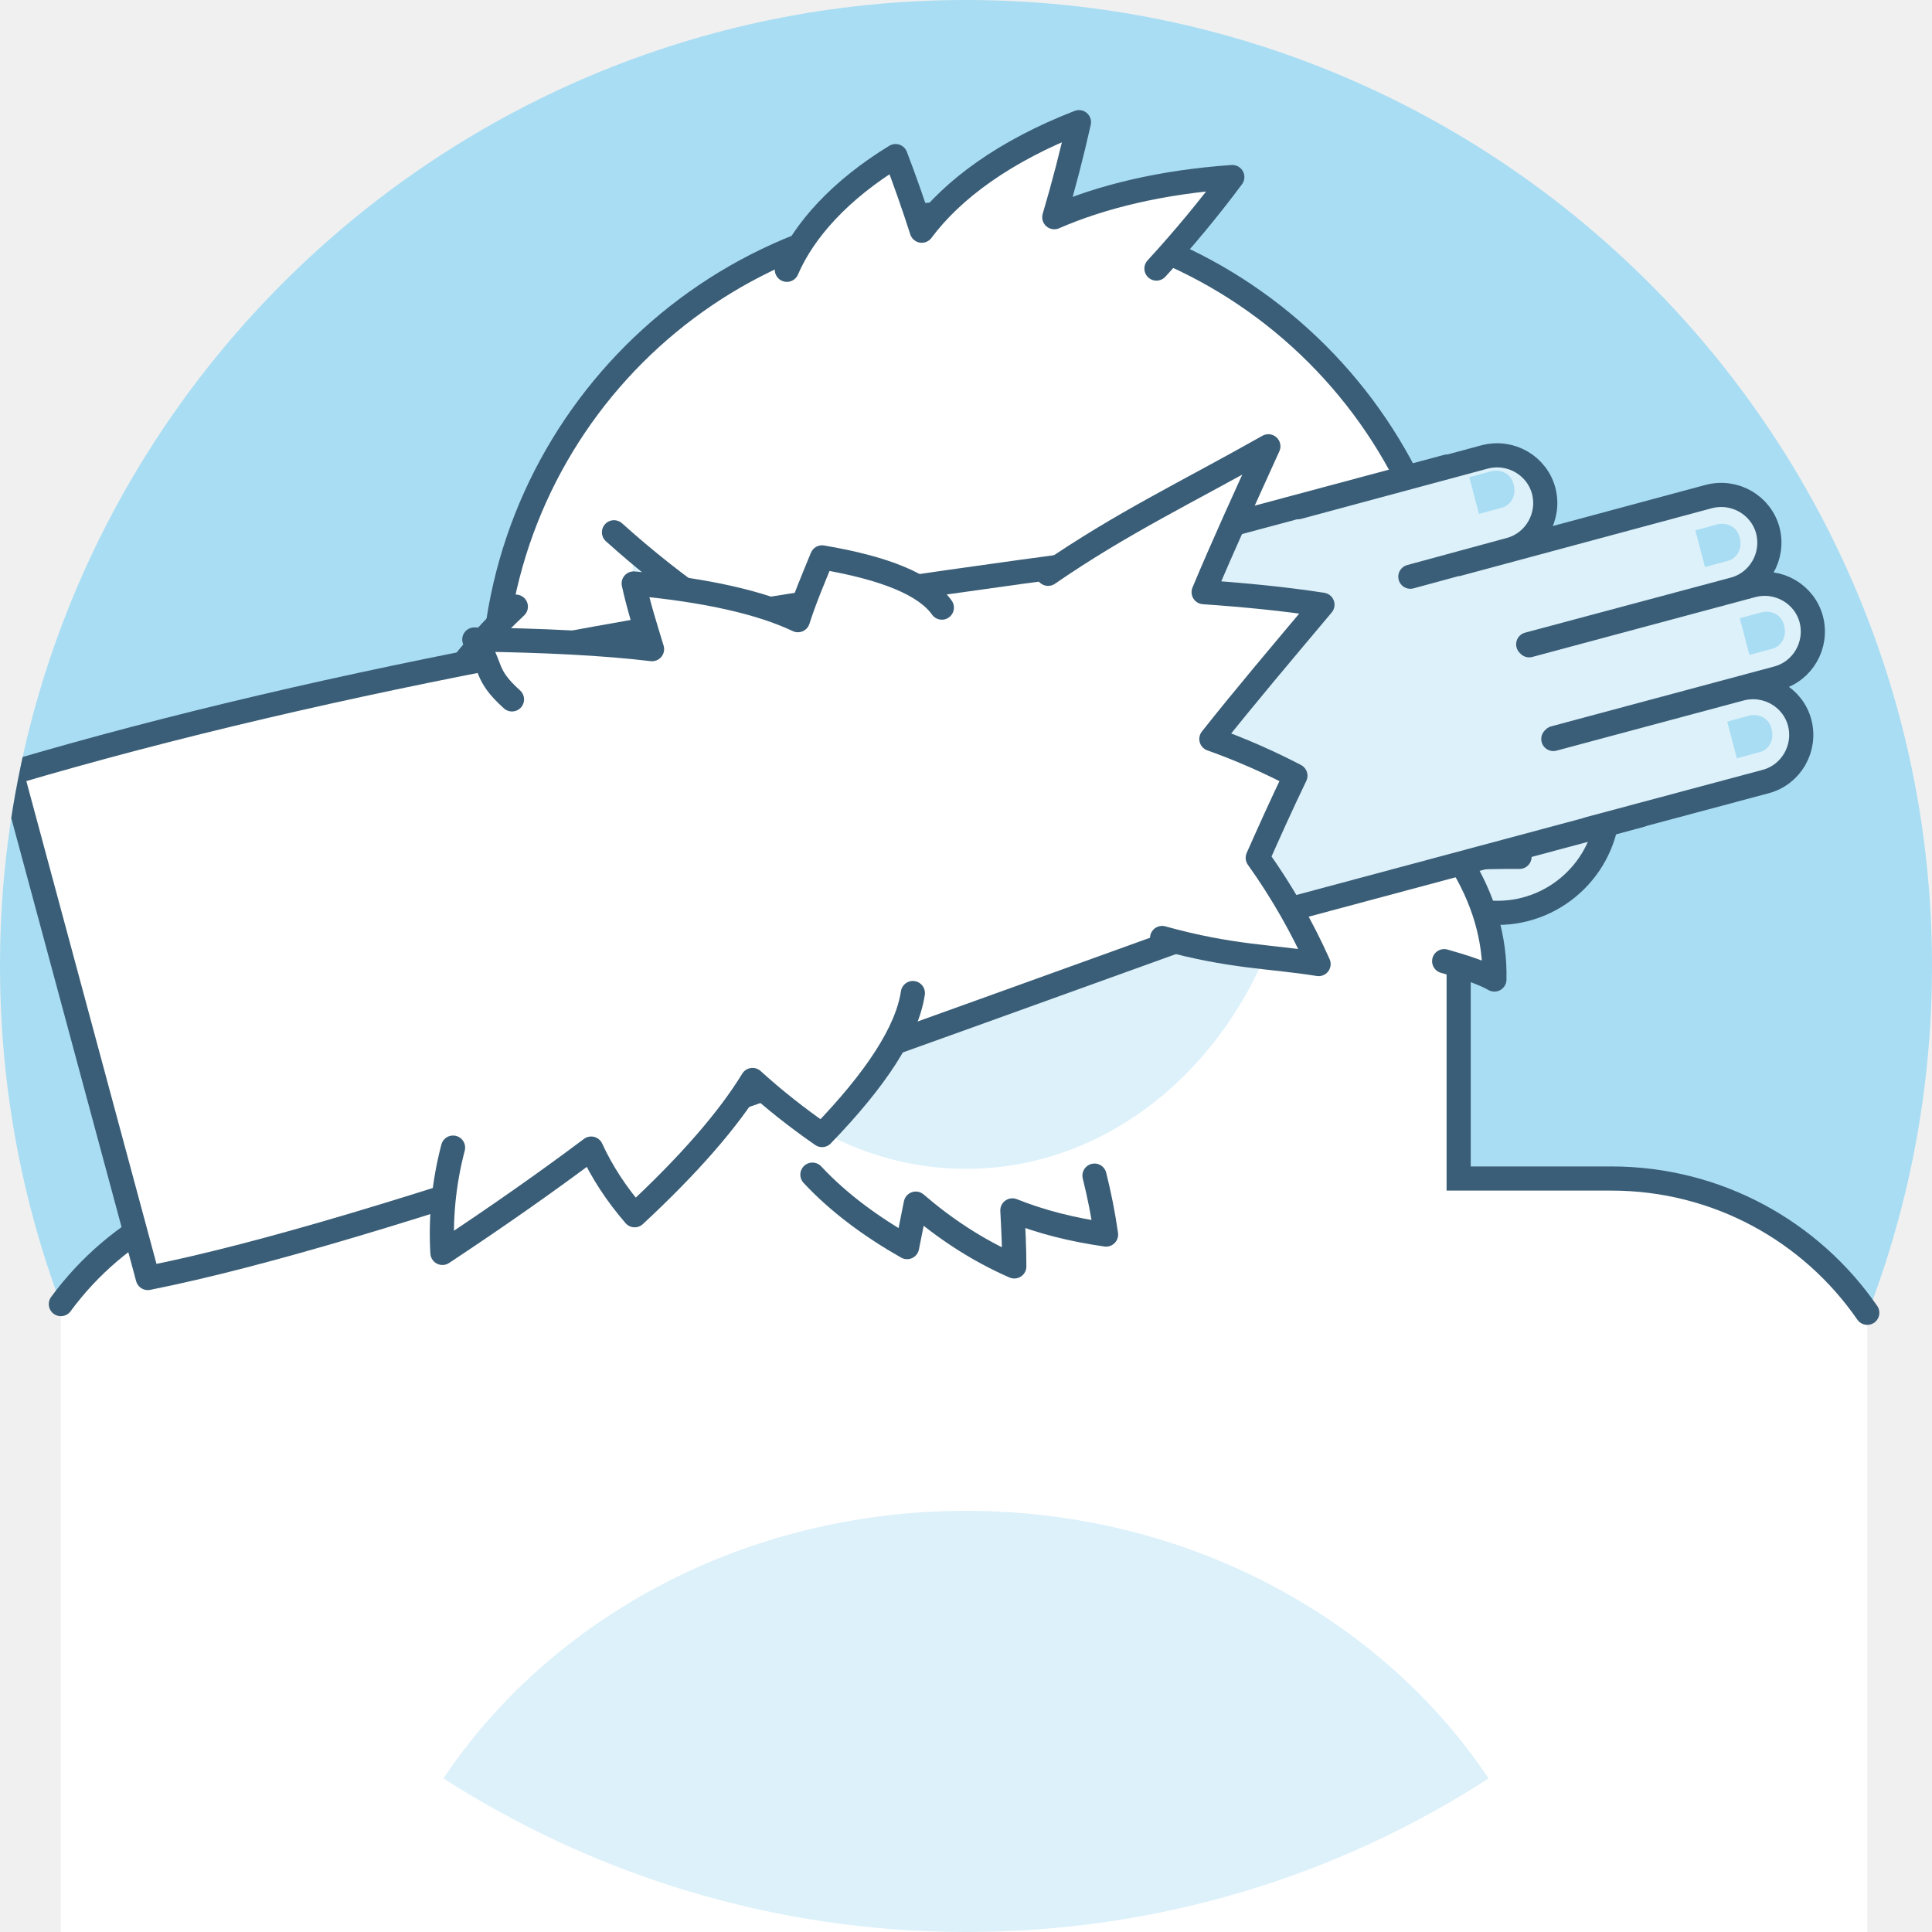
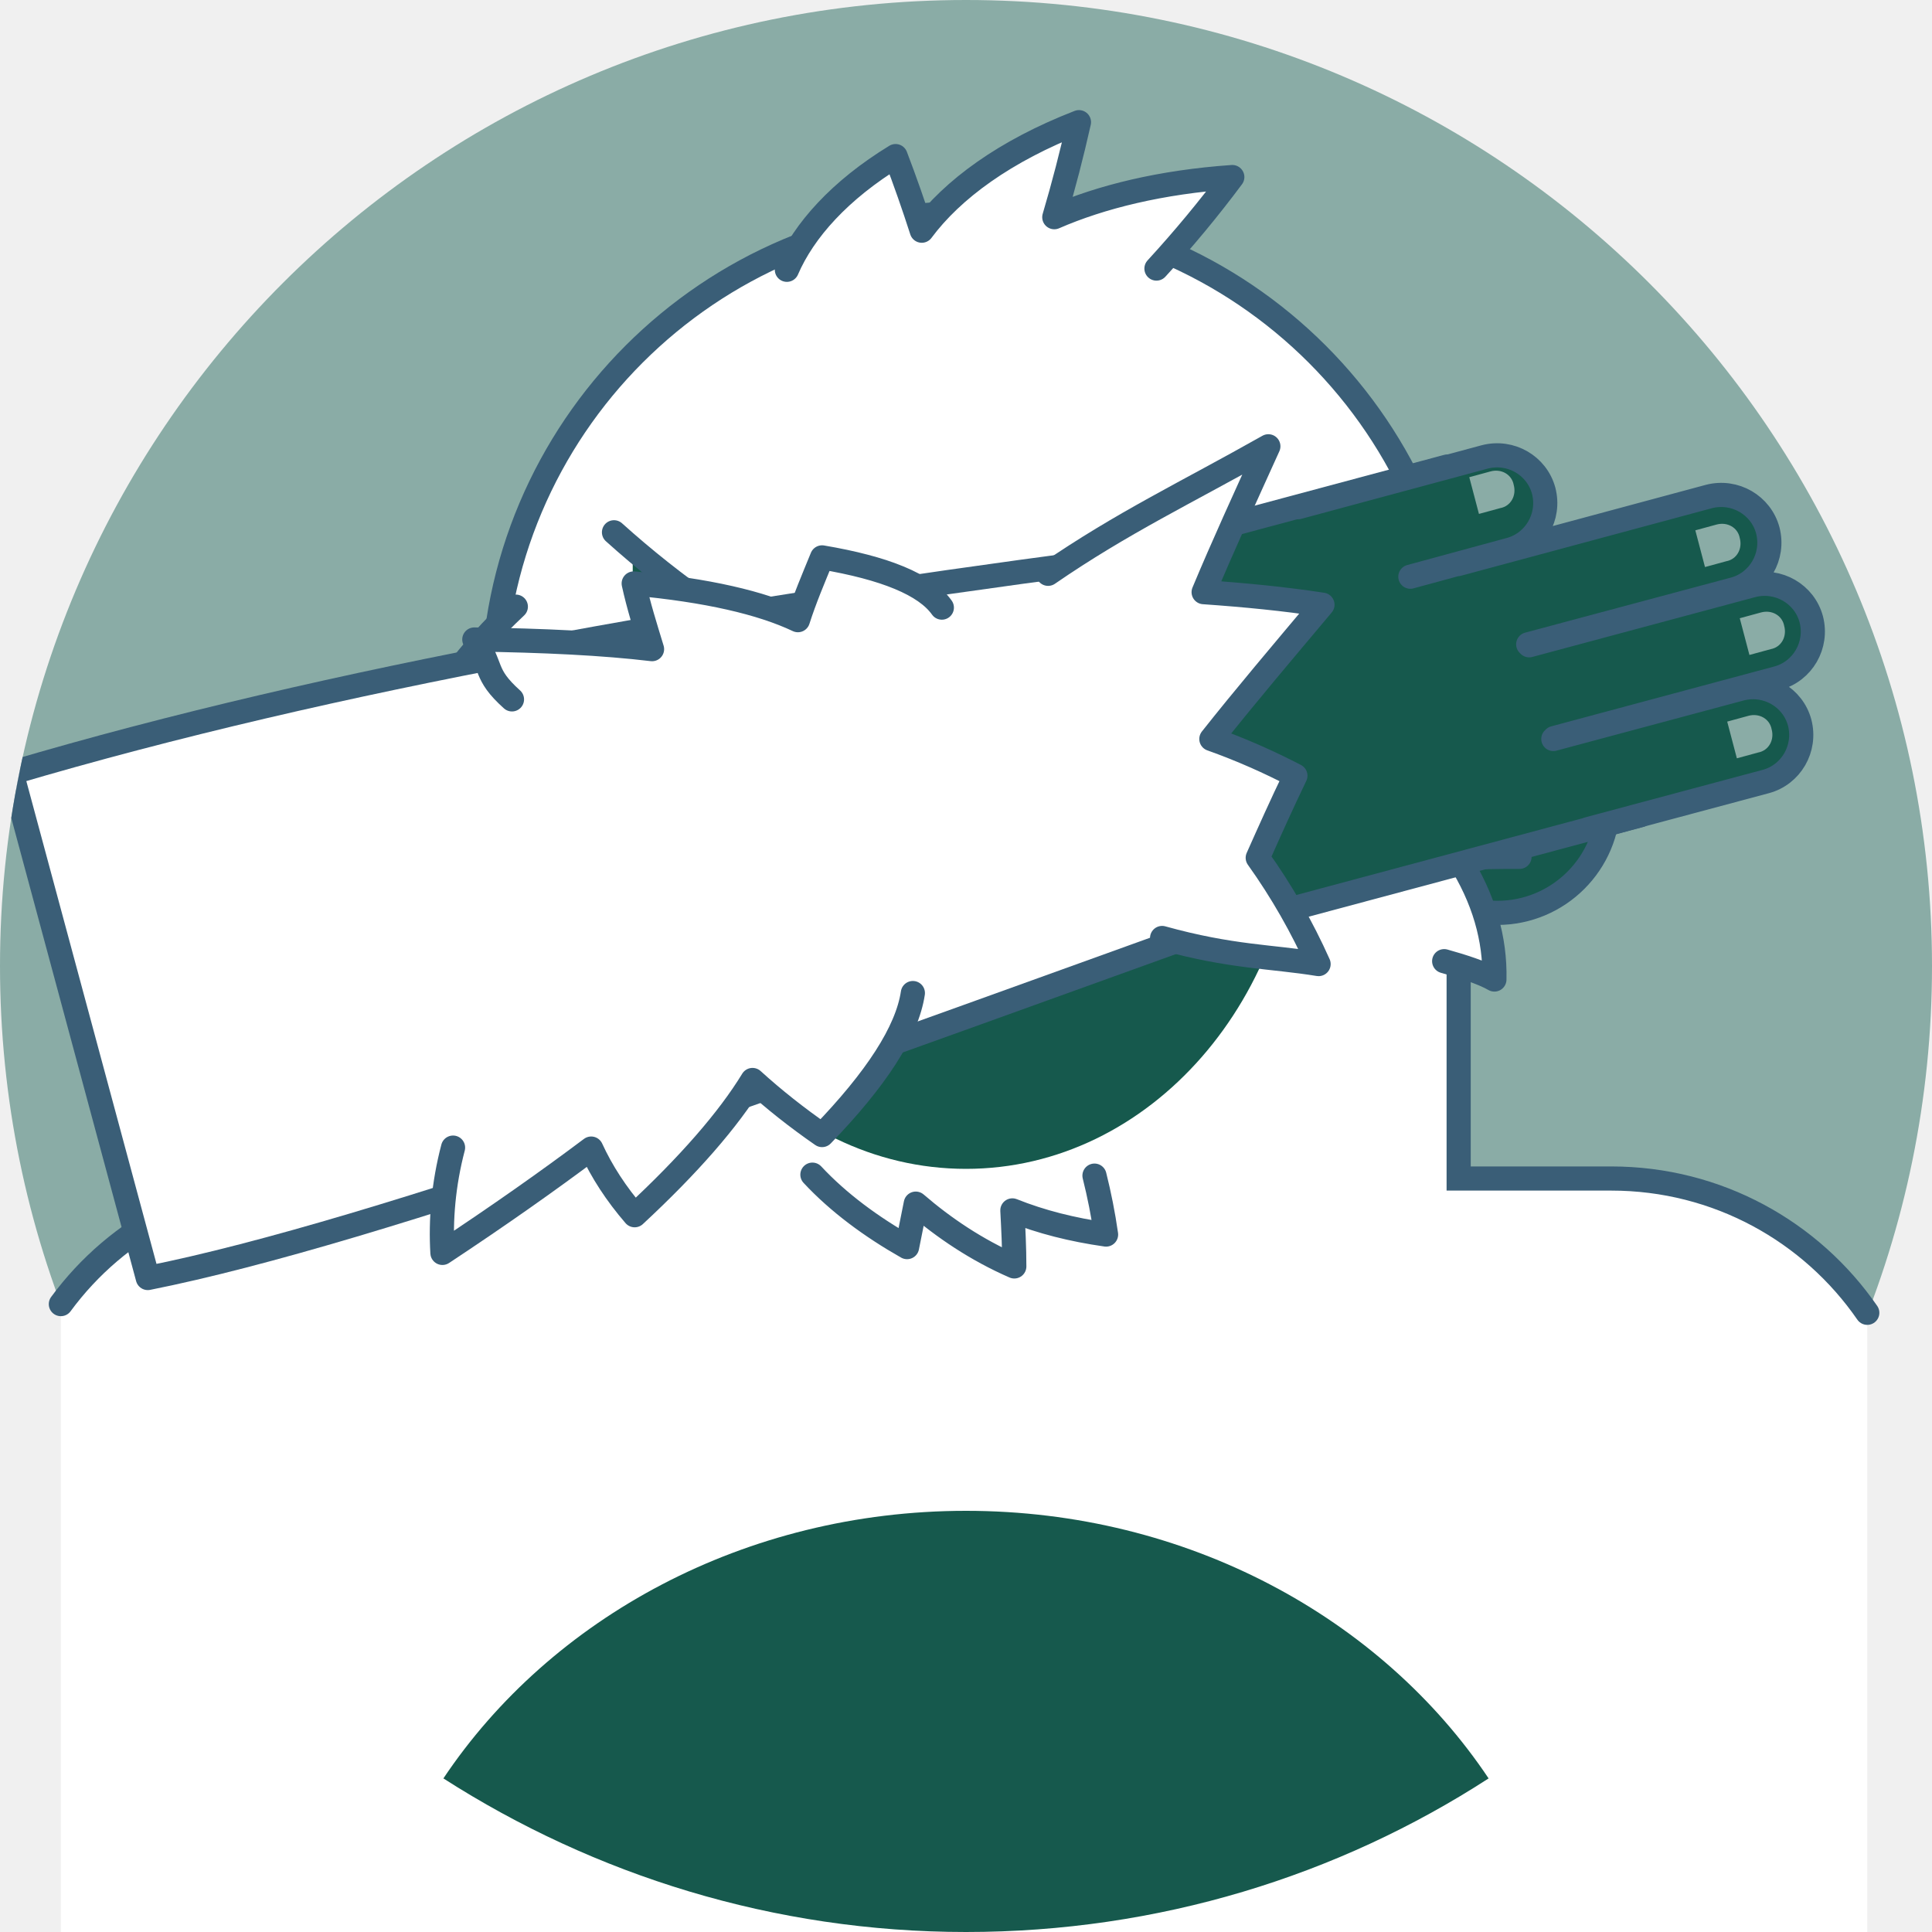
<svg xmlns="http://www.w3.org/2000/svg" xmlns:xlink="http://www.w3.org/1999/xlink" class="mySVG" viewBox="0 0 200 200">
  <defs>
    <circle id="armMaskPath" cx="100" cy="100" r="100" />
  </defs>
  <clipPath id="armMask">
    <use xlink:href="#armMaskPath" overflow="visible" />
  </clipPath>
-   <circle cx="100" cy="100" r="100" fill="#a9ddf3" />
+   <circle cx="100" cy="100" r="100" fill="#8AACA6" />
  <g class="body">
    <path fill="#FFFFFF" d="M193.3,135.9c-5.8-8.4-15.5-13.9-26.5-13.9H151V72c0-27.6-22.4-50-50-50S51,44.4,51,72v50H32.1 c-10.6,0-20,5.1-25.8,13l0,78h187L193.3,135.9z" />
    <path fill="none" stroke="#3A5E77" stroke-width="2.5" stroke-linecap="round" stroke-linejoinn="round" d="M193.3,135.9 c-5.8-8.4-15.5-13.9-26.5-13.9H151V72c0-27.6-22.4-50-50-50S51,44.4,51,72v50H32.1c-10.6,0-20,5.1-25.8,13" />
-     <path fill="#DDF1FA" d="M100,156.4c-22.9,0-43,11.1-54.1,27.7c15.6,10,34.2,15.9,54.1,15.9s38.5-5.8,54.1-15.9 C143,167.5,122.9,156.4,100,156.4z" />
+     <path fill="#16594D" d="M100,156.4c-22.9,0-43,11.1-54.1,27.7c15.6,10,34.2,15.9,54.1,15.9s38.5-5.8,54.1-15.9 C143,167.5,122.9,156.4,100,156.4z" />
  </g>
  <g class="earL">
-     <g class="outerEar" fill="#ddf1fa" stroke="#3a5e77" stroke-width="2.5">
+     <g class="outerEar" fill="#16594D" stroke="#3a5e77" stroke-width="2.5">
      <circle cx="47" cy="83" r="11.5" />
      <path d="M46.3 78.9c-2.3 0-4.1 1.9-4.1 4.1 0 2.3 1.9 4.1 4.1 4.1" stroke-linecap="round" stroke-linejoin="round" />
    </g>
    <g class="earHair">
      <rect x="51" y="64" fill="#FFFFFF" width="15" height="35" />
      <path d="M53.4 62.8C48.5 67.4 45 72.2 42.8 77c3.4-.1 6.8-.1 10.1.1-4 3.7-6.8 7.6-8.2 11.6 2.1 0 4.2 0 6.3.2-2.6 4.1-3.8 8.3-3.7 12.5 1.2-.7 3.4-1.4 5.2-1.9" fill="#fff" stroke="#3a5e77" stroke-width="2.5" stroke-linecap="round" stroke-linejoin="round" />
    </g>
  </g>
  <g class="earR">
-     <g class="outerEar" fill="#ddf1fa" stroke="#3a5e77" stroke-width="2.5">
+     <g class="outerEar" fill="#16594D" stroke="#3a5e77" stroke-width="2.5">
      <circle cx="155" cy="83" r="11.5" />
      <path d="M155.7 78.9c2.3 0 4.1 1.9 4.1 4.1 0 2.3-1.9 4.1-4.1 4.1" stroke-linecap="round" stroke-linejoin="round" />
    </g>
    <g class="earHair">
      <rect x="131" y="64" fill="#FFFFFF" width="20" height="35" />
      <path d="M148.6 62.8c4.9 4.6 8.4 9.4 10.6 14.2-3.4-.1-6.8-.1-10.1.1 4 3.7 6.8 7.6 8.2 11.6-2.1 0-4.2 0-6.3.2 2.6 4.1 3.8 8.3 3.7 12.5-1.2-.7-3.4-1.4-5.2-1.9" fill="#fff" stroke="#3a5e77" stroke-width="2.5" stroke-linecap="round" stroke-linejoin="round" />
    </g>
  </g>
  <path class="chin" d="M84.1 121.6c2.7 2.9 6.1 5.4 9.8 7.5l.9-4.5c2.9 2.5 6.3 4.8 10.2 6.5 0-1.9-.1-3.9-.2-5.8 3 1.2 6.2 2 9.7 2.5-.3-2.1-.7-4.1-1.2-6.1" fill="none" stroke="#3a5e77" stroke-width="2.5" stroke-linecap="round" stroke-linejoin="round" />
-   <path class="face" fill="#DDF1FA" d="M134.5,46v35.5c0,21.815-15.446,39.5-34.5,39.5s-34.5-17.685-34.5-39.5V46" />
+   <path class="face" fill="#16594D" d="M134.5,46v35.5c0,21.815-15.446,39.5-34.5,39.5s-34.5-17.685-34.5-39.5V46" />
  <path class="hair" fill="#FFFFFF" stroke="#3A5E77" stroke-width="2.5" stroke-linecap="round" stroke-linejoin="round" d="M81.457,27.929 c1.755-4.084,5.51-8.262,11.253-11.77c0.979,2.565,1.883,5.14,2.712,7.723c3.162-4.265,8.626-8.27,16.272-11.235 c-0.737,3.293-1.588,6.573-2.554,9.837c4.857-2.116,11.049-3.64,18.428-4.156c-2.403,3.23-5.021,6.391-7.852,9.474" />
  <g class="eyebrow">
    <path fill="#FFFFFF" d="M138.142,55.064c-4.93,1.259-9.874,2.118-14.787,2.599c-0.336,3.341-0.776,6.689-1.322,10.037 c-4.569-1.465-8.909-3.222-12.996-5.226c-0.98,3.075-2.07,6.137-3.267,9.179c-5.514-3.067-10.559-6.545-15.097-10.329 c-1.806,2.889-3.745,5.73-5.816,8.515c-7.916-4.124-15.053-9.114-21.296-14.738l1.107-11.768h73.475V55.064z" />
    <path fill="#FFFFFF" stroke="#3A5E77" stroke-width="2.5" stroke-linecap="round" stroke-linejoin="round" d="M63.56,55.102 c6.243,5.624,13.38,10.614,21.296,14.738c2.071-2.785,4.01-5.626,5.816-8.515c4.537,3.785,9.583,7.263,15.097,10.329 c1.197-3.043,2.287-6.104,3.267-9.179c4.087,2.004,8.427,3.761,12.996,5.226c0.545-3.348,0.986-6.696,1.322-10.037 c4.913-0.481,9.857-1.34,14.787-2.599" />
  </g>
  <g class="eyeL">
    <circle cx="85.5" cy="78.5" r="3.5" fill="#3a5e77" />
    <circle cx="84" cy="76" r="1" fill="#fff" />
  </g>
  <g class="eyeR">
    <circle cx="114.5" cy="78.5" r="3.5" fill="#3a5e77" />
    <circle cx="113" cy="76" r="1" fill="#fff" />
  </g>
  <g class="mouth">
    <path class="mouthBG" fill="#617E92" d="M100.2,101c-0.4,0-1.4,0-1.8,0c-2.7-0.3-5.3-1.1-8-2.5c-0.7-0.3-0.9-1.2-0.6-1.8 c0.2-0.5,0.7-0.7,1.2-0.7c0.2,0,0.5,0.1,0.6,0.2c3,1.5,5.8,2.3,8.6,2.3s5.7-0.7,8.6-2.3c0.2-0.1,0.4-0.2,0.6-0.2 c0.5,0,1,0.3,1.2,0.7c0.4,0.7,0.1,1.5-0.6,1.9c-2.6,1.4-5.3,2.2-7.9,2.5C101.7,101,100.5,101,100.2,101z" />
    <path style="display: none;" class="mouthSmallBG" fill="#617E92" d="M100.2,101c-0.4,0-1.4,0-1.8,0c-2.7-0.3-5.3-1.1-8-2.5c-0.7-0.3-0.9-1.2-0.6-1.8 c0.2-0.5,0.7-0.7,1.2-0.7c0.2,0,0.5,0.1,0.6,0.2c3,1.5,5.8,2.3,8.6,2.3s5.7-0.7,8.6-2.3c0.2-0.1,0.4-0.2,0.6-0.2 c0.5,0,1,0.3,1.2,0.7c0.4,0.7,0.1,1.5-0.6,1.9c-2.6,1.4-5.3,2.2-7.9,2.5C101.7,101,100.5,101,100.2,101z" />
    <path style="display: none;" class="mouthMediumBG" d="M95,104.2c-4.5,0-8.2-3.7-8.2-8.2v-2c0-1.2,1-2.2,2.2-2.2h22c1.2,0,2.2,1,2.2,2.2v2 c0,4.5-3.7,8.2-8.2,8.2H95z" />
    <path style="display: none;" class="mouthLargeBG" d="M100 110.2c-9 0-16.2-7.3-16.2-16.2 0-2.3 1.9-4.2 4.2-4.2h24c2.3 0 4.2 1.9 4.2 4.2 0 9-7.2 16.2-16.2 16.2z" fill="#617e92" stroke="#3a5e77" stroke-linejoin="round" stroke-width="2.5" />
    <defs>
      <path id="mouthMaskPath" d="M100.2,101c-0.4,0-1.4,0-1.8,0c-2.7-0.3-5.3-1.1-8-2.5c-0.7-0.3-0.9-1.2-0.6-1.8 c0.2-0.5,0.7-0.7,1.2-0.7c0.2,0,0.5,0.1,0.6,0.2c3,1.5,5.8,2.3,8.6,2.3s5.7-0.7,8.6-2.3c0.2-0.1,0.4-0.2,0.6-0.2 c0.5,0,1,0.3,1.2,0.7c0.4,0.7,0.1,1.5-0.6,1.9c-2.6,1.4-5.3,2.2-7.9,2.5C101.7,101,100.5,101,100.2,101z" />
    </defs>
    <clipPath id="mouthMask">
      <use xlink:href="#mouthMaskPath" overflow="visible" />
    </clipPath>
    <g clip-path="url(#mouthMask)">
      <g class="tongue">
        <circle cx="100" cy="107" r="8" fill="#cc4a6c" />
        <ellipse class="tongueHighlight" cx="100" cy="100.5" rx="3" ry="1.5" opacity=".1" fill="#fff" />
      </g>
    </g>
    <path clip-path="url(#mouthMask)" class="tooth" style="fill:#FFFFFF;" d="M106,97h-4c-1.1,0-2-0.9-2-2v-2h8v2C108,96.1,107.1,97,106,97z" />
    <path class="mouthOutline" fill="none" stroke="#3A5E77" stroke-width="2.5" stroke-linejoin="round" d="M100.2,101c-0.4,0-1.4,0-1.8,0c-2.7-0.3-5.3-1.1-8-2.5c-0.7-0.3-0.9-1.2-0.6-1.8 c0.2-0.5,0.7-0.7,1.2-0.7c0.2,0,0.5,0.1,0.6,0.2c3,1.5,5.8,2.3,8.6,2.3s5.7-0.7,8.6-2.3c0.2-0.1,0.4-0.2,0.6-0.2 c0.5,0,1,0.3,1.2,0.7c0.4,0.7,0.1,1.5-0.6,1.9c-2.6,1.4-5.3,2.2-7.9,2.5C101.7,101,100.5,101,100.2,101z" />
  </g>
  <path class="nose" d="M97.7 79.9h4.7c1.9 0 3 2.2 1.9 3.7l-2.3 3.3c-.9 1.3-2.9 1.3-3.8 0l-2.3-3.3c-1.3-1.6-.2-3.7 1.8-3.7z" fill="#3a5e77" />
  <g class="arms" clip-path="url(#armMask)">
    <g class="armL">
-       <path fill="#ddf1fa" stroke="#3a5e77" stroke-linecap="round" stroke-linejoin="round" stroke-miterlimit="10" stroke-width="2.5" d="M121.3 97.4L111 58.7l38.8-10.4 20 36.1z" />
-       <path fill="#ddf1fa" stroke="#3a5e77" stroke-linecap="round" stroke-linejoin="round" stroke-miterlimit="10" stroke-width="2.5" d="M134.4 52.5l19.3-5.2c2.7-.7 5.4.9 6.1 3.5.7 2.7-.9 5.4-3.5 6.1L146 59.7M160.8 76.5l19.4-5.2c2.7-.7 5.4.9 6.1 3.5.7 2.7-.9 5.4-3.5 6.1l-18.3 4.9M158.3 66.8l23.1-6.2c2.7-.7 5.4.9 6.1 3.5.7 2.7-.9 5.4-3.5 6.1l-23.1 6.2M150.9 58.4l26-7c2.7-.7 5.4.9 6.1 3.5.7 2.7-.9 5.4-3.5 6.1l-21.3 5.7" />
-       <path fill="#a9ddf3" d="M178.8 74.7l2.2-.6c1.1-.3 2.2.3 2.4 1.4.3 1.1-.3 2.2-1.4 2.4l-2.2.6-1-3.8zM180.1 64l2.2-.6c1.1-.3 2.2.3 2.4 1.4.3 1.1-.3 2.2-1.4 2.4l-2.2.6-1-3.8zM175.5 54.9l2.2-.6c1.1-.3 2.2.3 2.4 1.4.3 1.1-.3 2.2-1.4 2.4l-2.2.6-1-3.8zM152.1 49.4l2.2-.6c1.1-.3 2.2.3 2.4 1.4.3 1.1-.3 2.2-1.4 2.4l-2.2.6-1-3.8z" />
+       <path fill="#16594D" stroke="#3a5e77" stroke-linecap="round" stroke-linejoin="round" stroke-miterlimit="10" stroke-width="2.5" d="M121.3 97.4L111 58.7l38.8-10.4 20 36.1z" />
+       <path fill="#16594D" stroke="#3a5e77" stroke-linecap="round" stroke-linejoin="round" stroke-miterlimit="10" stroke-width="2.5" d="M134.4 52.5l19.3-5.2c2.7-.7 5.4.9 6.1 3.5.7 2.7-.9 5.4-3.5 6.1L146 59.7M160.8 76.5l19.4-5.2c2.7-.7 5.4.9 6.1 3.5.7 2.7-.9 5.4-3.5 6.1l-18.3 4.9M158.3 66.8l23.1-6.2c2.7-.7 5.4.9 6.1 3.5.7 2.7-.9 5.4-3.5 6.1l-23.1 6.2M150.9 58.4l26-7c2.7-.7 5.4.9 6.1 3.5.7 2.7-.9 5.4-3.5 6.1l-21.3 5.7" />
+       <path fill="#8AACA6" d="M178.8 74.7l2.2-.6c1.1-.3 2.2.3 2.4 1.4.3 1.1-.3 2.2-1.4 2.4l-2.2.6-1-3.8zM180.1 64l2.2-.6c1.1-.3 2.2.3 2.4 1.4.3 1.1-.3 2.2-1.4 2.4l-2.2.6-1-3.8zM175.5 54.9l2.2-.6c1.1-.3 2.2.3 2.4 1.4.3 1.1-.3 2.2-1.4 2.4l-2.2.6-1-3.8zM152.1 49.4l2.2-.6c1.1-.3 2.2.3 2.4 1.4.3 1.1-.3 2.2-1.4 2.4l-2.2.6-1-3.8z" />
      <path fill="#fff" stroke="#3a5e77" stroke-linecap="round" stroke-linejoin="round" stroke-width="2.5" d="M123.5 96.8c-41.4 14.9-84.1 30.7-108.2 35.5L1.2 80c33.5-9.9 71.9-16.5 111.9-21.8" />
      <path fill="#fff" stroke="#3a5e77" stroke-linecap="round" stroke-linejoin="round" stroke-width="2.5" d="M108.5 59.4c7.7-5.3 14.3-8.4 22.8-13.2-2.4 5.3-4.7 10.3-6.7 15.1 4.3.3 8.4.7 12.3 1.3-4.2 5-8.1 9.6-11.5 13.9 3.1 1.1 6 2.4 8.7 3.8-1.4 2.9-2.7 5.8-3.9 8.5 2.5 3.5 4.6 7.2 6.3 11-4.9-.8-9-.7-16.2-2.7M94.5 102.8c-.6 4-3.8 8.9-9.4 14.7-2.6-1.8-5-3.7-7.2-5.7-2.5 4.1-6.6 8.8-12.2 14-1.9-2.2-3.4-4.5-4.5-6.9-4.4 3.3-9.5 6.9-15.4 10.8-.2-3.4.1-7.1 1.1-10.9M97.5 62.9c-1.7-2.4-5.9-4.1-12.4-5.2-.9 2.2-1.8 4.3-2.5 6.5-3.8-1.8-9.4-3.1-17-3.8.5 2.3 1.2 4.5 1.9 6.8-5-.6-11.2-.9-18.4-1 2 2.9.9 3.5 3.9 6.2" />
    </g>
    <g class="armR">
-       <path fill="#ddf1fa" stroke="#3a5e77" stroke-linecap="round" stroke-linejoin="round" stroke-miterlimit="10" stroke-width="2.5" d="M265.4 97.3l10.4-38.6-38.9-10.5-20 36.1z" />
-       <path fill="#ddf1fa" stroke="#3a5e77" stroke-linecap="round" stroke-linejoin="round" stroke-miterlimit="10" stroke-width="2.5" d="M252.4 52.4L233 47.2c-2.7-.7-5.4.9-6.1 3.5-.7 2.7.9 5.4 3.5 6.1l10.3 2.8M226 76.4l-19.4-5.2c-2.7-.7-5.4.9-6.1 3.5-.7 2.7.9 5.4 3.5 6.1l18.3 4.9M228.4 66.7l-23.1-6.2c-2.7-.7-5.4.9-6.1 3.5-.7 2.7.9 5.4 3.5 6.1l23.1 6.2M235.8 58.3l-26-7c-2.7-.7-5.4.9-6.1 3.5-.7 2.7.9 5.4 3.5 6.1l21.3 5.7" />
-       <path fill="#a9ddf3" d="M207.9 74.7l-2.2-.6c-1.1-.3-2.2.3-2.4 1.4-.3 1.1.3 2.2 1.4 2.4l2.2.6 1-3.8zM206.7 64l-2.2-.6c-1.1-.3-2.2.3-2.4 1.4-.3 1.1.3 2.2 1.4 2.4l2.2.6 1-3.8zM211.2 54.8l-2.2-.6c-1.1-.3-2.2.3-2.4 1.4-.3 1.1.3 2.2 1.4 2.4l2.2.6 1-3.8zM234.6 49.4l-2.2-.6c-1.1-.3-2.2.3-2.4 1.4-.3 1.1.3 2.2 1.4 2.4l2.2.6 1-3.8z" />
+       <path fill="#16594D" stroke="#3a5e77" stroke-linecap="round" stroke-linejoin="round" stroke-miterlimit="10" stroke-width="2.5" d="M265.4 97.3l10.4-38.6-38.9-10.5-20 36.1z" />
+       <path fill="#16594D" stroke="#3a5e77" stroke-linecap="round" stroke-linejoin="round" stroke-miterlimit="10" stroke-width="2.5" d="M252.4 52.4L233 47.2c-2.7-.7-5.4.9-6.1 3.5-.7 2.7.9 5.4 3.5 6.1l10.3 2.8M226 76.4l-19.4-5.2c-2.7-.7-5.4.9-6.1 3.5-.7 2.7.9 5.4 3.5 6.1l18.3 4.9M228.4 66.7l-23.1-6.2c-2.7-.7-5.4.9-6.1 3.5-.7 2.7.9 5.4 3.5 6.1l23.1 6.2M235.8 58.3l-26-7c-2.7-.7-5.4.9-6.1 3.5-.7 2.7.9 5.4 3.5 6.1l21.3 5.7" />
+       <path fill="#8AACA6" d="M207.9 74.7l-2.2-.6c-1.1-.3-2.2.3-2.4 1.4-.3 1.1.3 2.2 1.4 2.4l2.2.6 1-3.8zM206.7 64l-2.2-.6c-1.1-.3-2.2.3-2.4 1.4-.3 1.1.3 2.2 1.4 2.4l2.2.6 1-3.8zM211.2 54.8l-2.2-.6c-1.1-.3-2.2.3-2.4 1.4-.3 1.1.3 2.2 1.4 2.4l2.2.6 1-3.8zM234.6 49.4l-2.2-.6c-1.1-.3-2.2.3-2.4 1.4-.3 1.1.3 2.2 1.4 2.4l2.2.6 1-3.8z" />
      <path fill="#fff" stroke="#3a5e77" stroke-linecap="round" stroke-linejoin="round" stroke-width="2.5" d="M263.3 96.7c41.4 14.9 84.1 30.7 108.2 35.5l14-52.3C352 70 313.6 63.5 273.6 58.1" />
      <path fill="#fff" stroke="#3a5e77" stroke-linecap="round" stroke-linejoin="round" stroke-width="2.5" d="M278.2 59.3l-18.6-10 2.5 11.9-10.7 6.5 9.9 8.7-13.9 6.4 9.1 5.9-13.2 9.2 23.1-.9M284.5 100.1c-.4 4 1.8 8.9 6.7 14.8 3.5-1.8 6.7-3.6 9.7-5.5 1.8 4.2 5.1 8.9 10.1 14.1 2.7-2.1 5.1-4.4 7.1-6.8 4.1 3.4 9 7 14.7 11 1.2-3.4 1.8-7 1.7-10.9M314 66.7s5.4-5.7 12.6-7.4c1.7 2.9 3.3 5.7 4.9 8.6 3.8-2.5 9.8-4.4 18.2-5.7.1 3.1.1 6.1 0 9.2 5.5-1 12.5-1.6 20.8-1.9-1.4 3.9-2.5 8.4-2.5 8.4" />
    </g>
  </g>
</svg>
